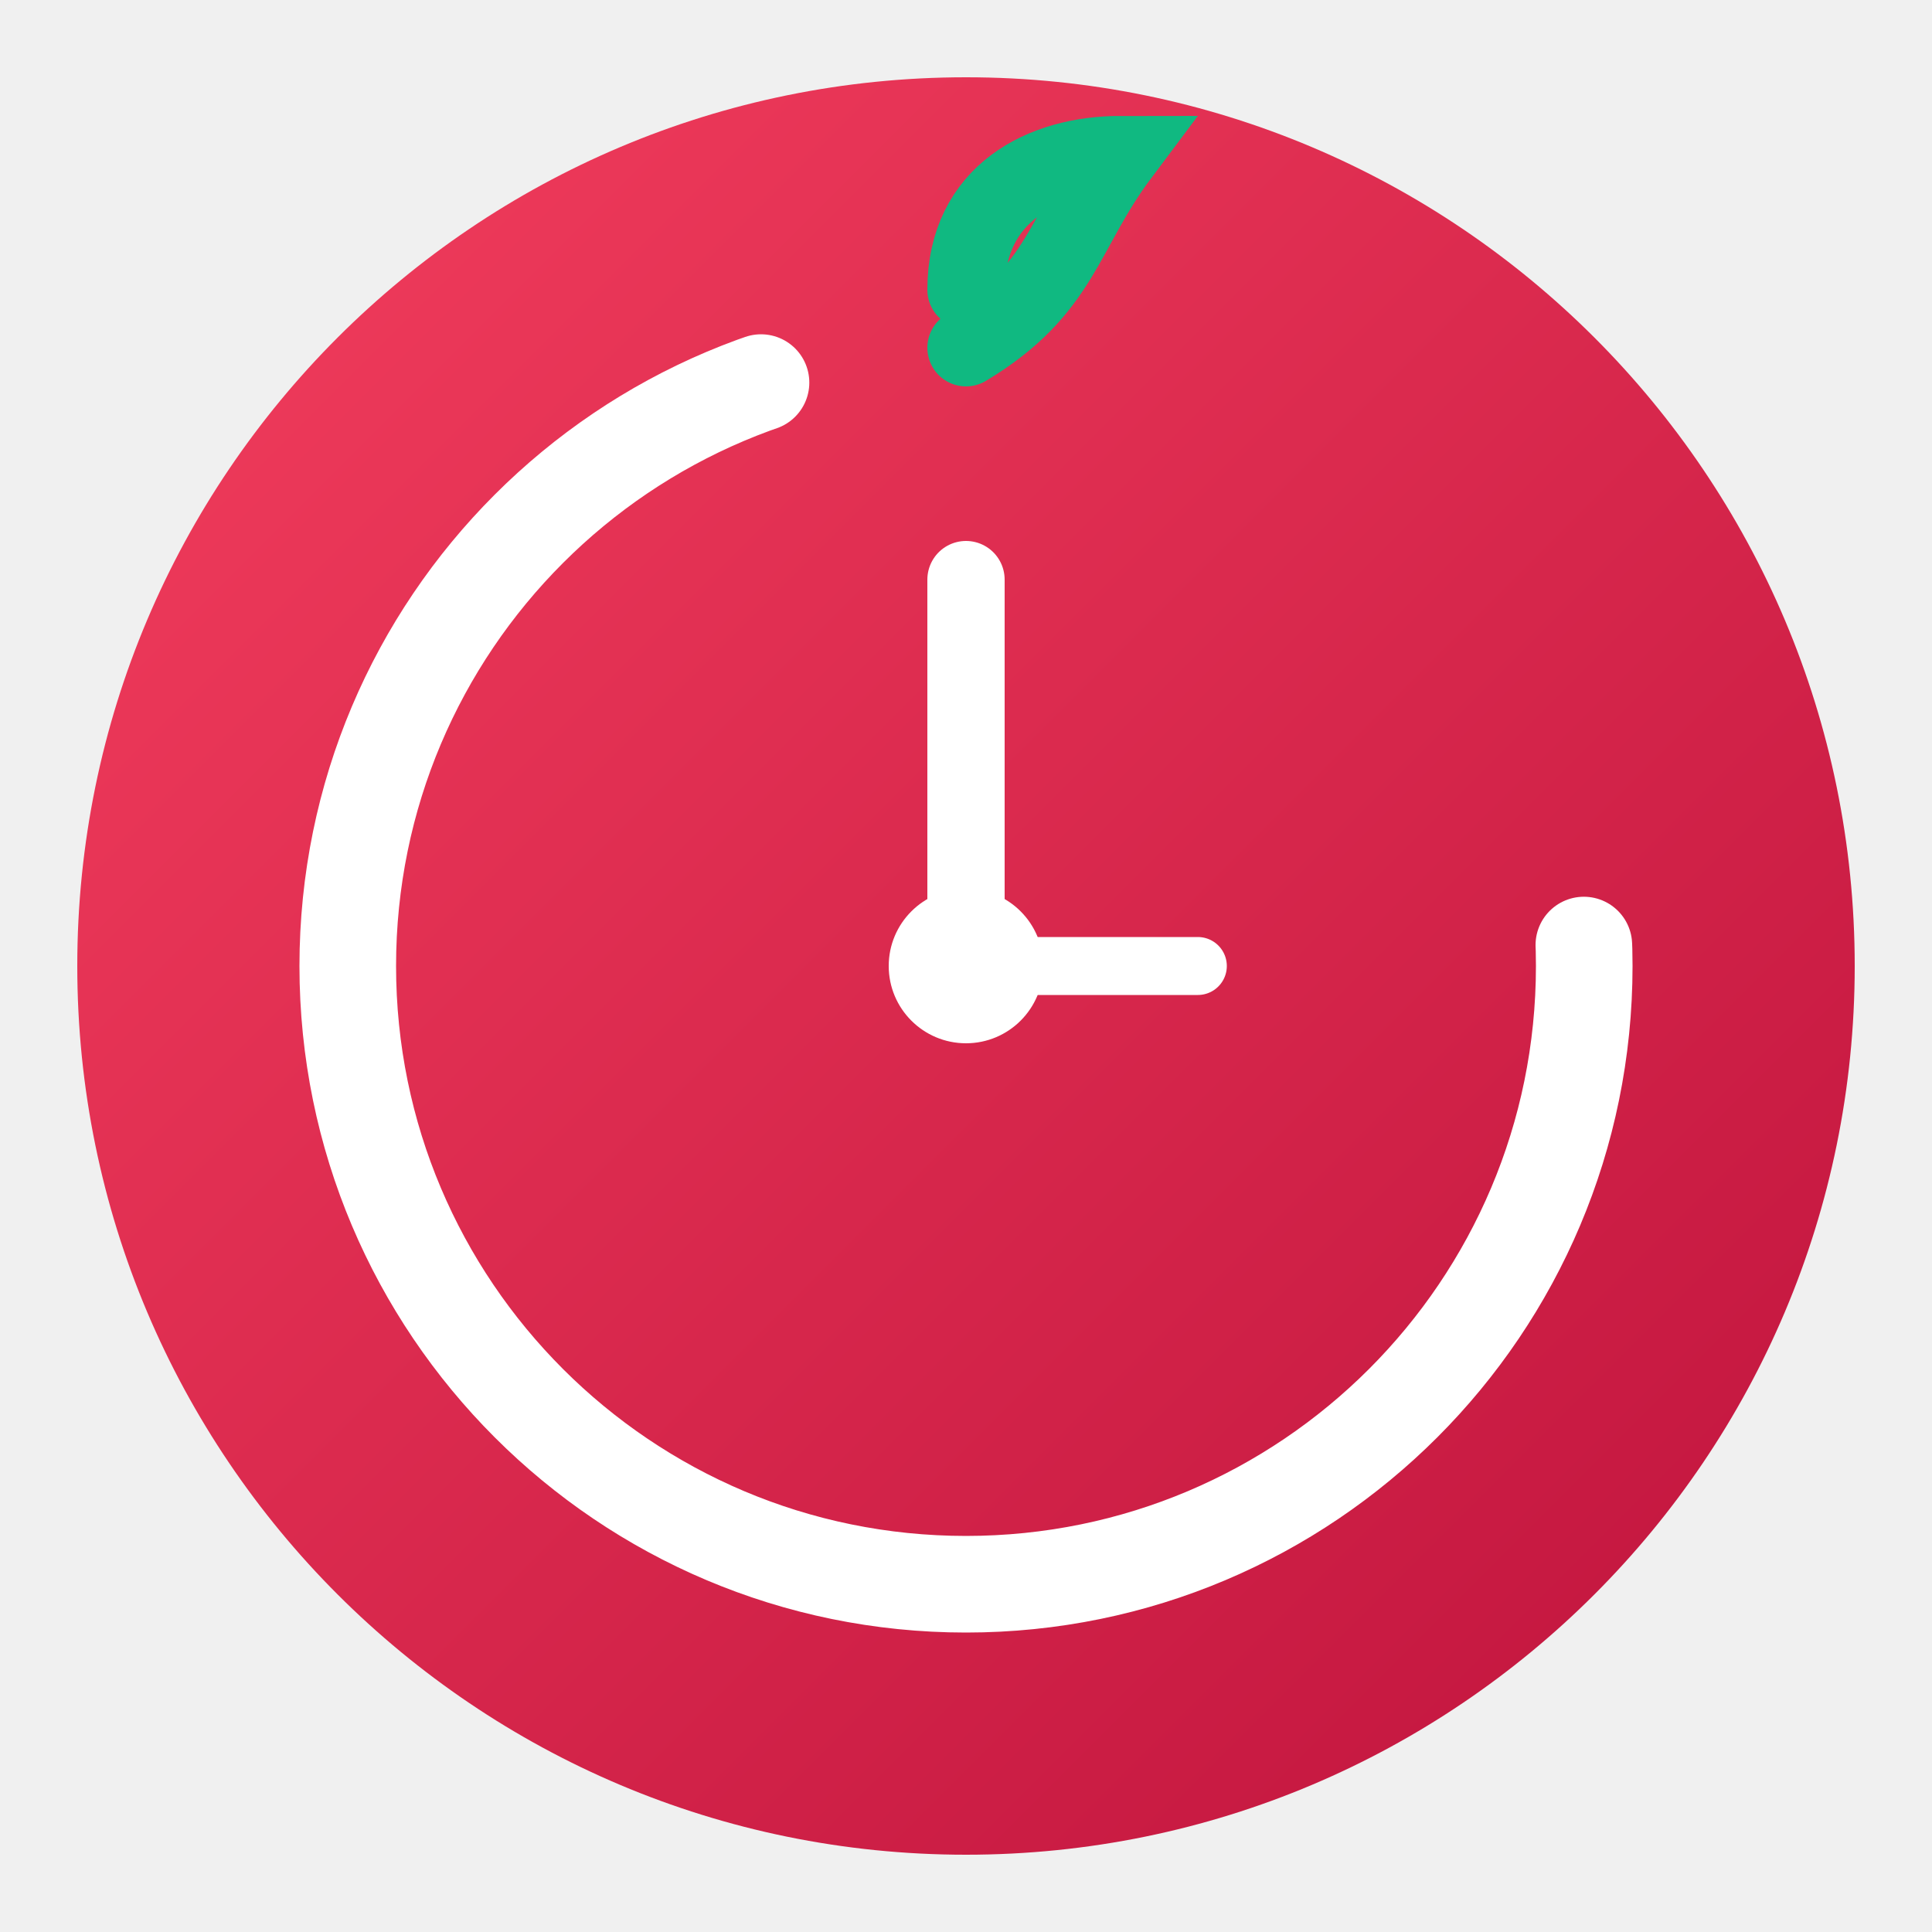
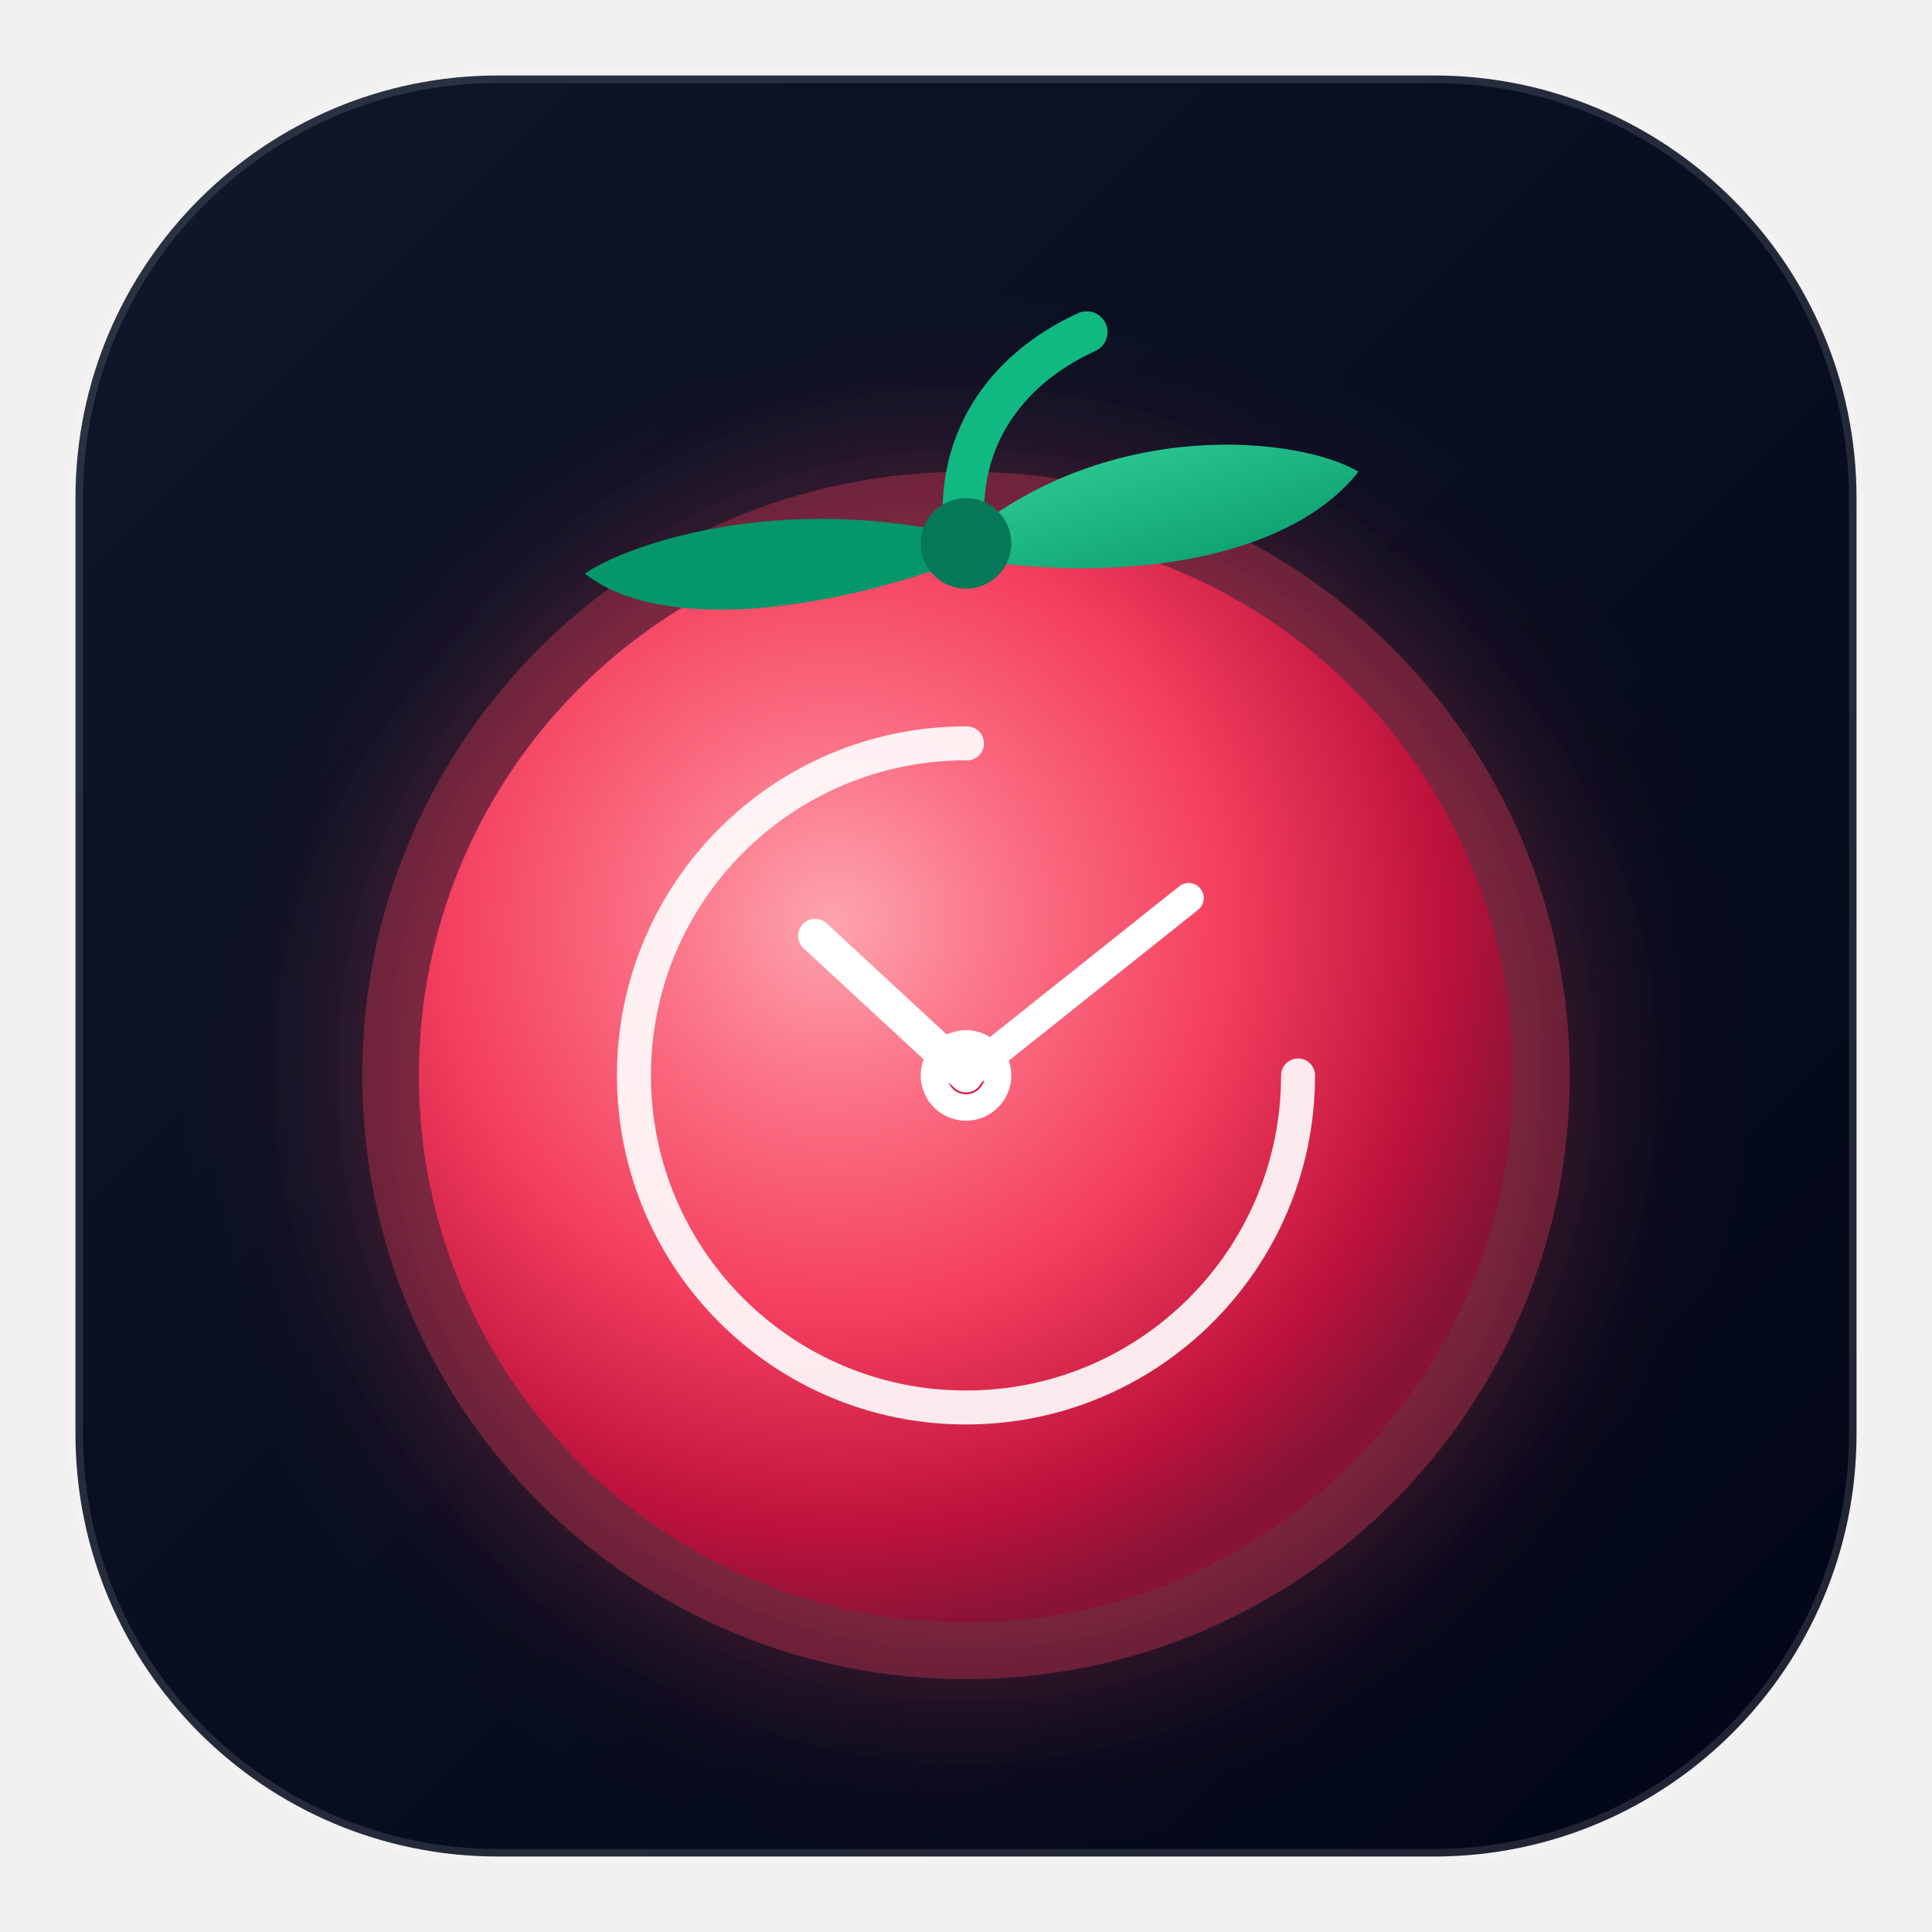
- <svg xmlns="http://www.w3.org/2000/svg" viewBox="0 0 100 100">
+ <svg xmlns="http://www.w3.org/2000/svg" viewBox="0 0 512 512">
  <defs>
-     <linearGradient id="grad" x1="0%" y1="0%" x2="100%" y2="100%">
-       <stop offset="0%" stop-color="#f43f5e" />
-       <stop offset="100%" stop-color="#be123c" />
+     <linearGradient id="bgGrad" x1="0%" y1="0%" x2="100%" y2="100%">
+       <stop offset="0%" stop-color="#0f172a" />
+       <stop offset="100%" stop-color="#020617" />
+     </linearGradient>
+     <radialGradient id="tomatoSphere" cx="38%" cy="36%" r="65%">
+       <stop offset="0%" stop-color="#fda4af" />
+       <stop offset="25%" stop-color="#fb7185" />
+       <stop offset="55%" stop-color="#f43f5e" />
+       <stop offset="85%" stop-color="#be123c" />
+       <stop offset="100%" stop-color="#881337" />
+     </radialGradient>
+     <filter id="ambientGlow" x="-20%" y="-20%" width="140%" height="140%">
+       <feGaussianBlur stdDeviation="22" result="blur" />
+       <feComposite in="SourceGraphic" in2="blur" operator="over" />
+     </filter>
+     <linearGradient id="leafGrad" x1="0%" y1="0%" x2="100%" y2="100%">
+       <stop offset="0%" stop-color="#34d399" />
+       <stop offset="100%" stop-color="#059669" />
    </linearGradient>
  </defs>
-   <circle cx="50" cy="50" r="46" fill="url(#grad)" />
-   <path d="M50 15 C50 10 54 8 58 8 C55 12 55 15 50 18" stroke="#10b981" stroke-width="4" stroke-linecap="round" fill="none" />
-   <circle cx="50" cy="50" r="32" fill="none" stroke="#ffffff" stroke-width="5" stroke-dasharray="140 60" stroke-linecap="round" />
-   <circle cx="50" cy="50" r="4" fill="#ffffff" />
-   <line x1="50" y1="50" x2="50" y2="30" stroke="#ffffff" stroke-width="4" stroke-linecap="round" />
-   <line x1="50" y1="50" x2="62" y2="50" stroke="#ffffff" stroke-width="3" stroke-linecap="round" />
+   <rect x="20" y="20" width="472" height="472" rx="112" fill="url(#bgGrad)" stroke="#ffffff" stroke-opacity="0.12" stroke-width="4" />
+   <circle cx="256" cy="285" r="160" fill="#f43f5e" fill-opacity="0.32" filter="url(#ambientGlow)" />
+   <circle cx="256" cy="285" r="145" fill="url(#tomatoSphere)" />
+   <circle cx="256" cy="285" r="88" fill="none" stroke="#ffffff" stroke-opacity="0.9" stroke-width="9" stroke-linecap="round" stroke-dasharray="415 150" />
+   <circle cx="256" cy="285" r="12" fill="#ffffff" />
+   <circle cx="256" cy="285" r="5" fill="#e11d48" />
+   <line x1="256" y1="285" x2="315" y2="238" stroke="#ffffff" stroke-width="8" stroke-linecap="round" />
+   <line x1="256" y1="285" x2="216" y2="248" stroke="#ffffff" stroke-width="9" stroke-linecap="round" />
+   <path d="M 256 142 C 205 130 165 145 155 152 C 175 168 220 162 256 148 Z" fill="#059669" />
+   <path d="M 256 142 C 295 110 345 116 360 125 C 342 148 298 155 256 148 Z" fill="url(#leafGrad)" />
+   <path d="M 256 144 C 252 118 266 98 288 88" fill="none" stroke="#10b981" stroke-width="11" stroke-linecap="round" />
+   <circle cx="256" cy="144" r="12" fill="#047857" />
</svg>
